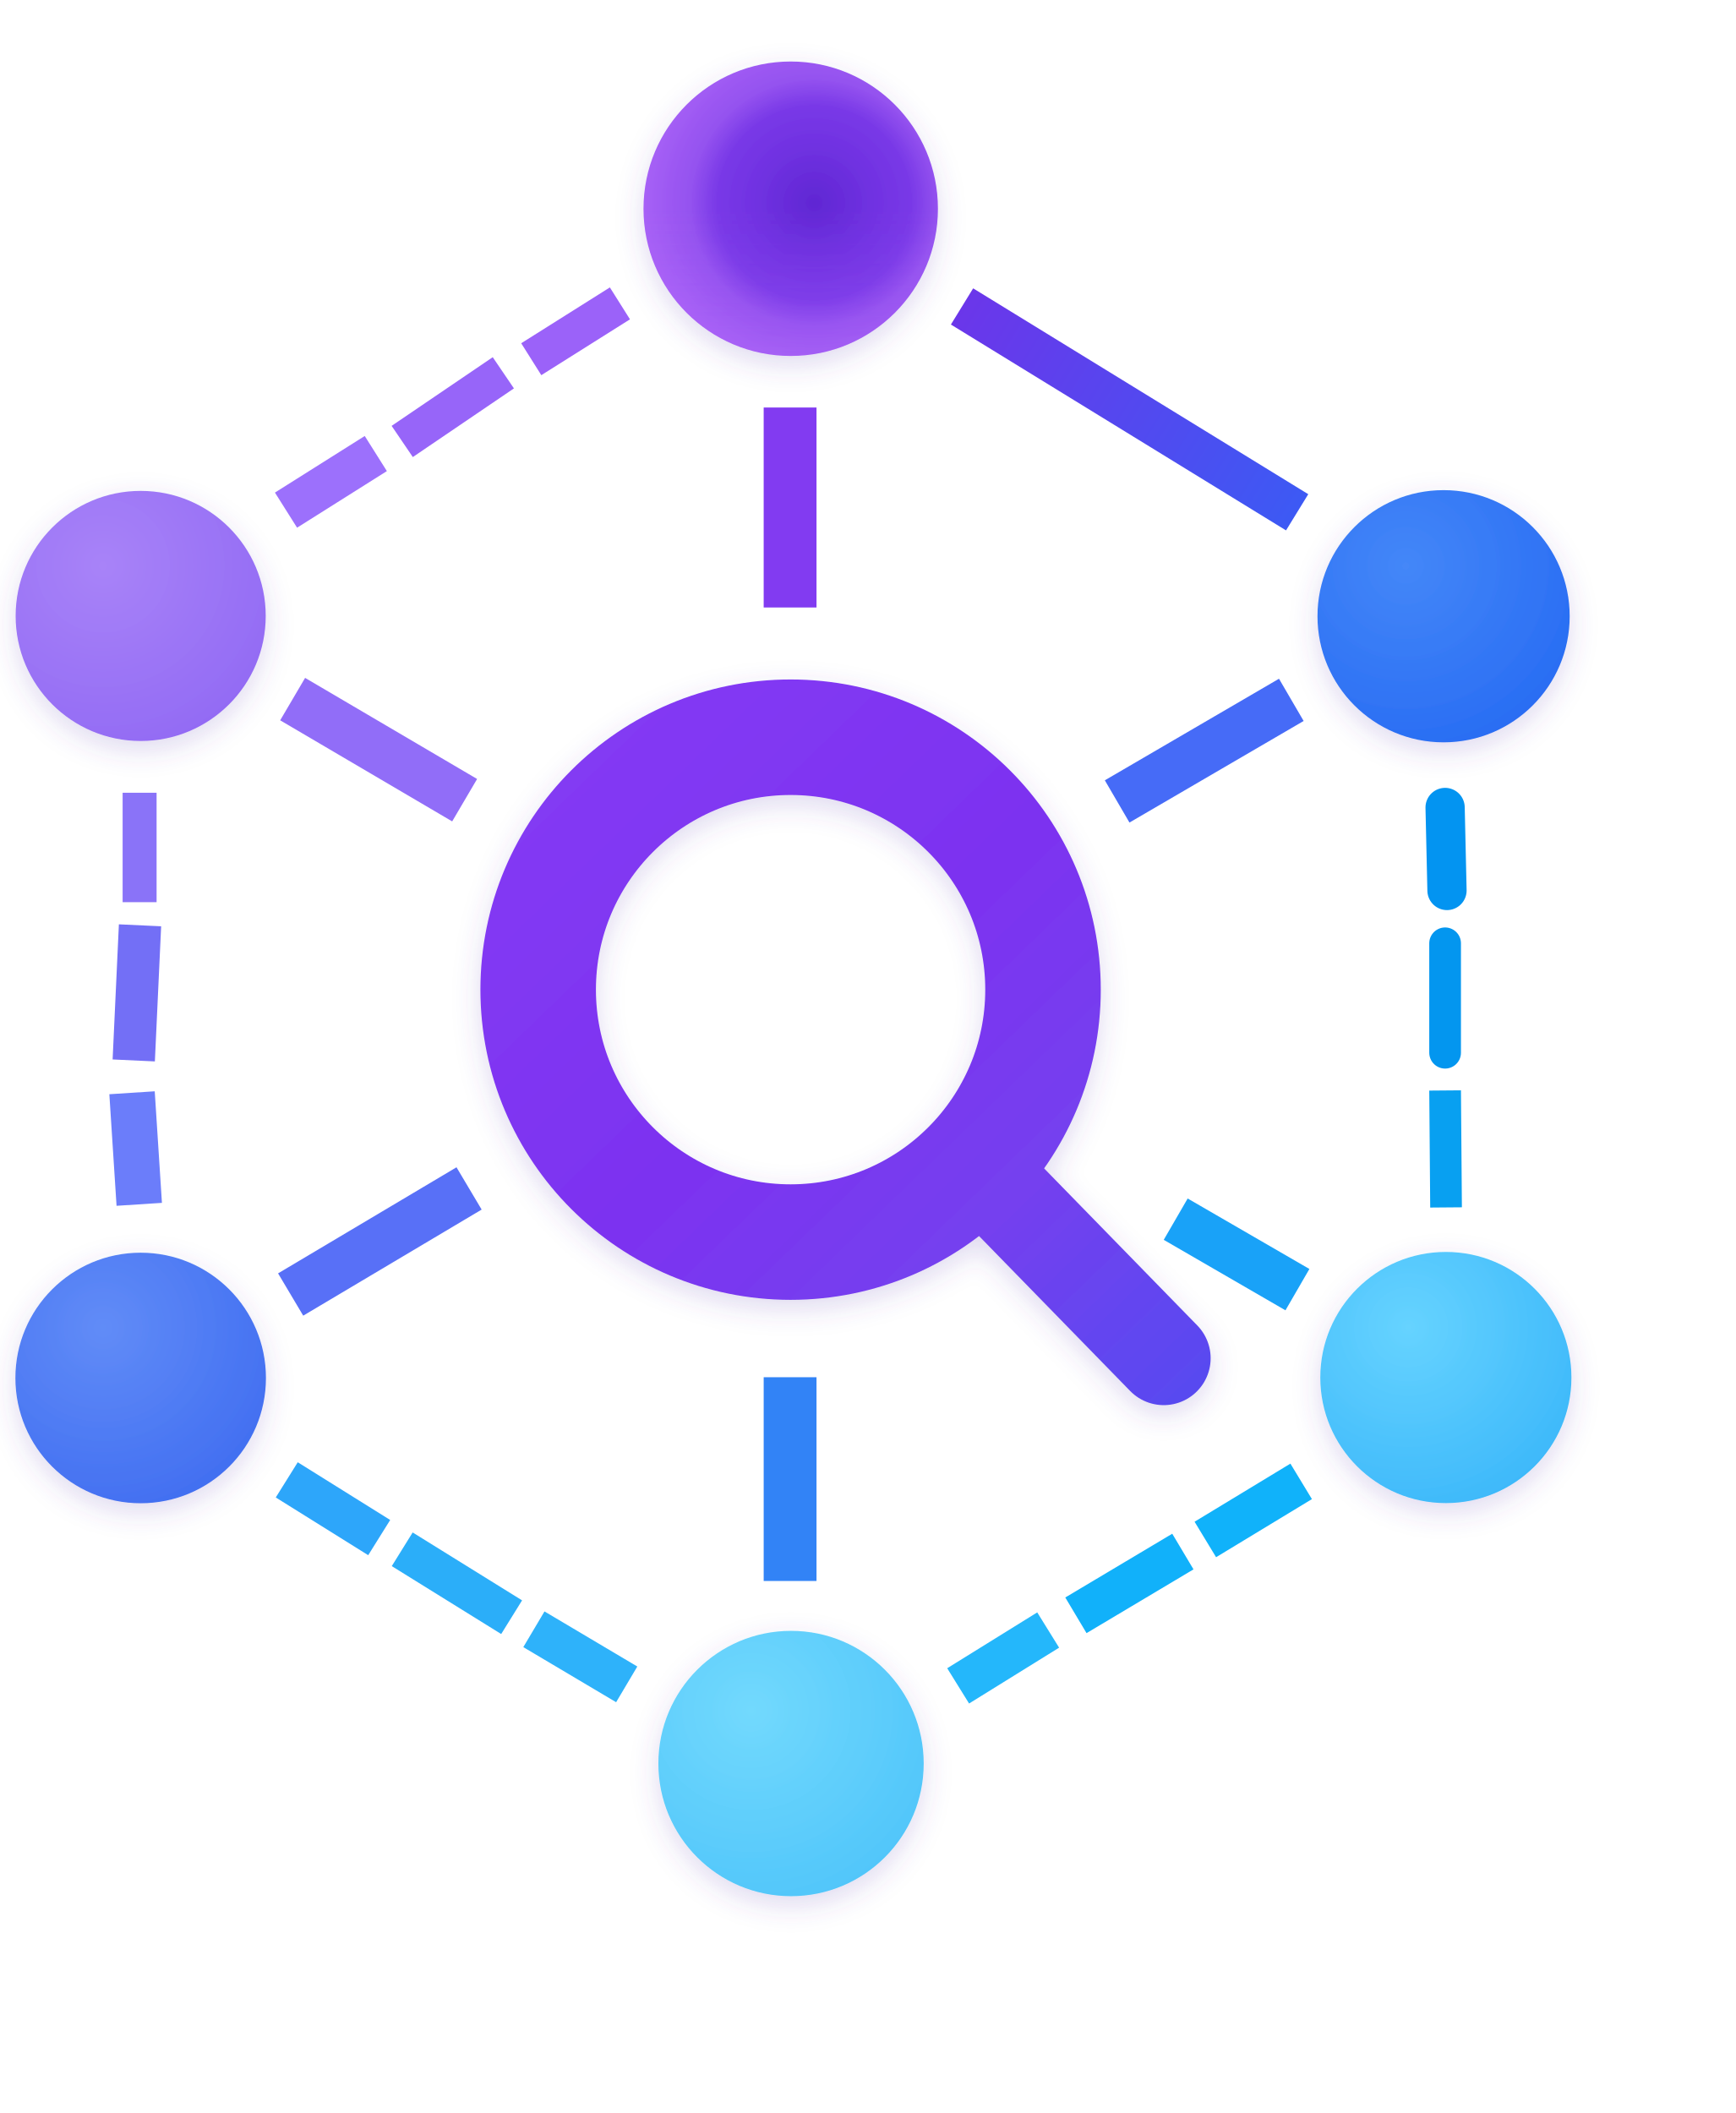
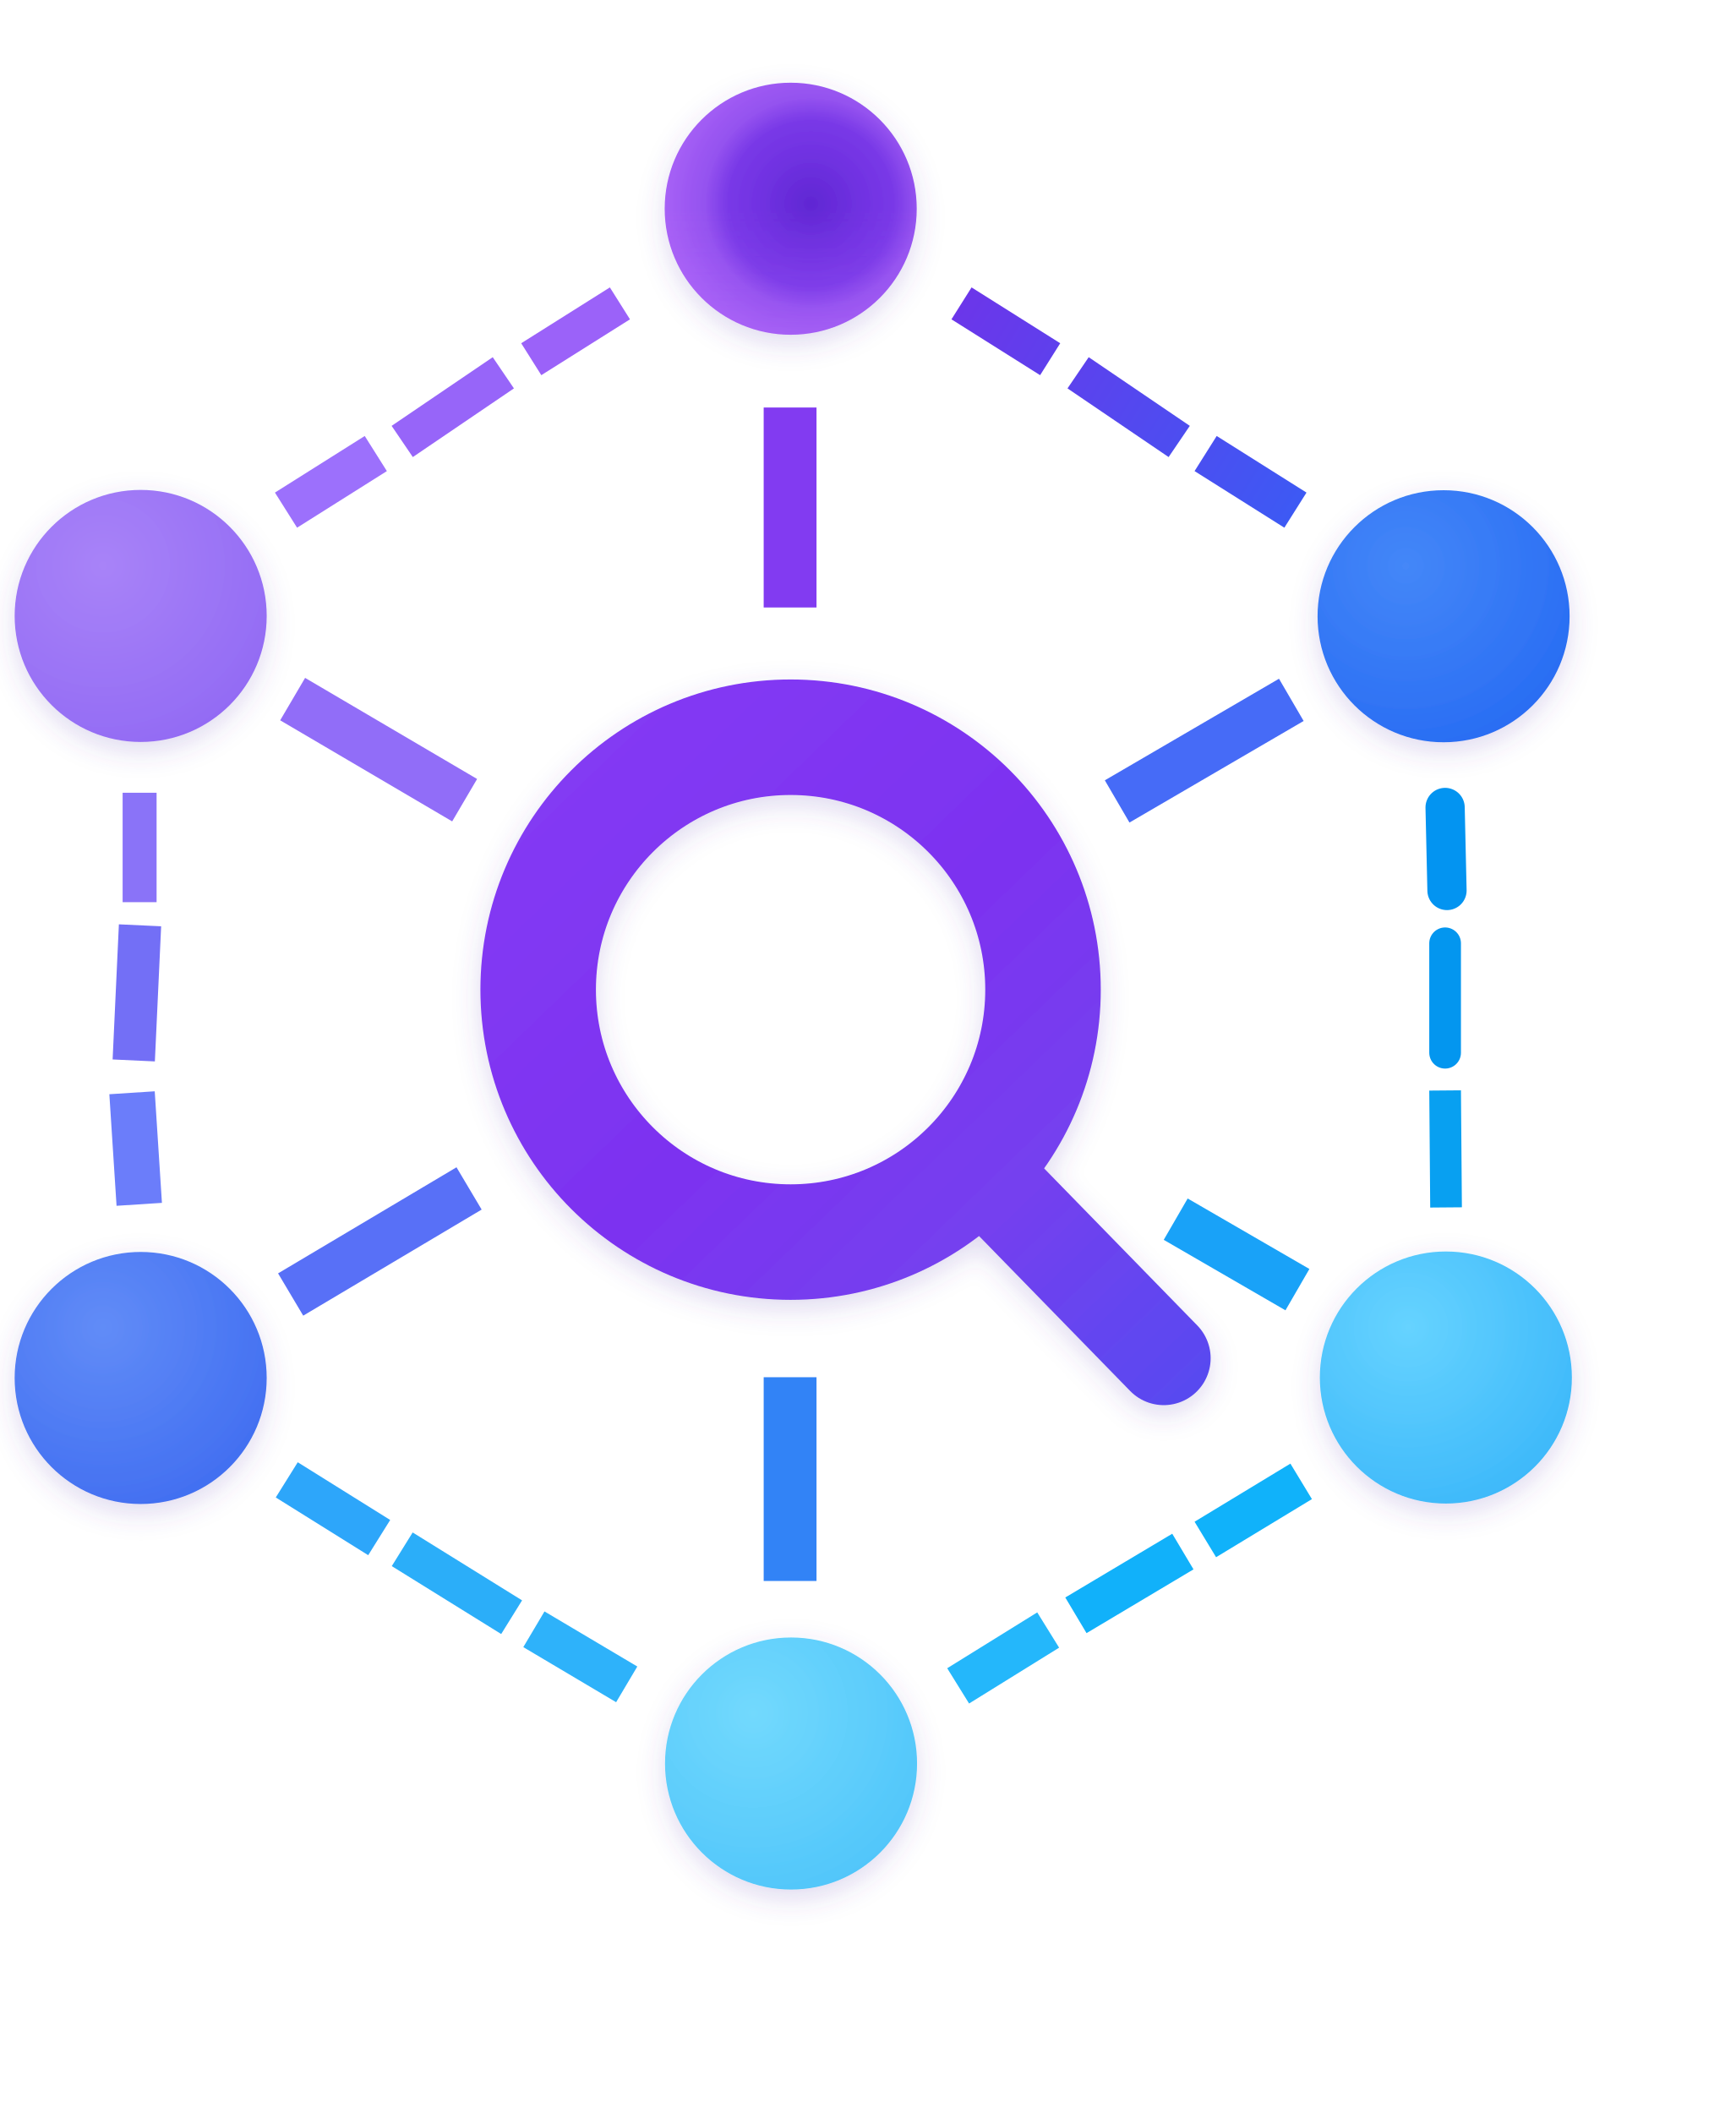
<svg xmlns="http://www.w3.org/2000/svg" width="230" height="280" viewBox="0 0 230 280" color-interpolation="sRGB">
  <defs>
    <radialGradient id="node-top-gradient" cx="58%" cy="48%" r="60%">
      <stop offset="0" stop-color="#6027D3" />
      <stop offset="35%" stop-color="#7132E2" />
      <stop offset="55%" stop-color="#7939E7" />
      <stop offset="70%" stop-color="#9452EF" />
      <stop offset="100%" stop-color="#A962F7" />
    </radialGradient>
    <linearGradient id="node-top-lighting" x1="0" y1="0" x2="0" y2="1">
      <stop offset="50%" stop-color="#C878FF" stop-opacity="0" />
      <stop offset="100%" stop-color="#C878FF" stop-opacity="0.12" />
    </linearGradient>
    <radialGradient id="node-upper-left-gradient" cx="35%" cy="30%" r="75%">
      <stop offset="0" stop-color="#A883F8" />
      <stop offset="100%" stop-color="#936BF4" />
    </radialGradient>
    <radialGradient id="node-upper-right-gradient" cx="35%" cy="30%" r="75%">
      <stop offset="0" stop-color="#4487F8" />
      <stop offset="100%" stop-color="#296DF3" />
    </radialGradient>
    <radialGradient id="node-lower-left-gradient" cx="35%" cy="30%" r="75%">
      <stop offset="0" stop-color="#618CF7" />
      <stop offset="100%" stop-color="#426FF1" />
    </radialGradient>
    <radialGradient id="node-lower-right-gradient" cx="35%" cy="30%" r="75%">
      <stop offset="0" stop-color="#66D3FF" />
      <stop offset="100%" stop-color="#3EB9FA" />
    </radialGradient>
    <radialGradient id="node-bottom-gradient" cx="35%" cy="30%" r="75%">
      <stop offset="0" stop-color="#72D9FD" />
      <stop offset="100%" stop-color="#51C6FA" />
    </radialGradient>
    <linearGradient id="edge-top-right-gradient" x1="127" y1="41" x2="172" y2="69" gradientUnits="userSpaceOnUse">
      <stop offset="0" stop-color="#6B36EA" />
      <stop offset="100%" stop-color="#3C5AF4" />
    </linearGradient>
    <linearGradient id="search-gradient" x1="72" y1="96" x2="157" y2="184" gradientUnits="userSpaceOnUse">
      <stop offset="0" stop-color="#843BF4" />
      <stop offset="45%" stop-color="#7C32F0" />
      <stop offset="72%" stop-color="#7540EF" />
      <stop offset="100%" stop-color="#5948F0" />
    </linearGradient>
    <filter id="soft-depth" x="-20%" y="-20%" width="140%" height="145%" color-interpolation-filters="sRGB">
      <feDropShadow dx="0" dy="1.2" stdDeviation="1.8" flood-color="#6048B8" flood-opacity="0.2" />
    </filter>
  </defs>
  <g id="mark-artwork">
    <g id="outer-network" fill="none" stroke-width="5" stroke-linecap="butt">
      <g id="edge-top-left">
        <line x1="70.4" y1="47.6" x2="82.15" y2="40.2" stroke="#9B62F9" />
        <line x1="53.3" y1="58.5" x2="66.7" y2="49.4" stroke="#9765F9" />
        <line x1="37.9" y1="67.6" x2="49.8" y2="60.1" stroke="#9C70FC" stroke-width="5.5" />
      </g>
-       <line id="edge-top-right" x1="127.484" y1="40.607" x2="171.893" y2="67.886" stroke="url(#edge-top-right-gradient)" stroke-width="5.63" />
+       <g id="edge-top-right" stroke="url(#edge-top-right-gradient)">
+         <line x1="127.415" y1="40.2" x2="139.165" y2="47.6" />
+         <line x1="142.865" y1="49.4" x2="156.265" y2="58.5" />
+         <line x1="159.765" y1="60.1" x2="171.665" y2="67.6" stroke-width="5.5" />
+       </g>
      <g id="edge-right" stroke-width="4.2">
        <line x1="191.5" y1="107" x2="191.75" y2="118" stroke="#0394F1" stroke-width="5.2" stroke-linecap="round" />
        <line x1="191.5" y1="125" x2="191.5" y2="139.5" stroke="#0396EF" stroke-linecap="round" />
        <line x1="191.5" y1="144.5" x2="191.625" y2="160" stroke="#08A0F1" />
      </g>
      <g id="edge-bottom-right" stroke-width="5.5">
        <line x1="172.425" y1="196.3" x2="159.725" y2="204" stroke="#10B2FA" />
        <line x1="156.75" y1="205.6" x2="142.575" y2="214.05" stroke="#11B1FA" />
        <line x1="138.9" y1="216" x2="126.969" y2="223.4" stroke="#24B7FB" />
      </g>
      <g id="edge-bottom-left" stroke-width="5.5">
        <line x1="38" y1="196.1" x2="50.25" y2="203.75" stroke="#2DA6FA" />
        <line x1="53.3" y1="205.3" x2="67.8" y2="214.3" stroke="#2BAEF9" stroke-width="5.25" />
        <line x1="70.75" y1="215.9" x2="83.05" y2="223.2" stroke="#2EB2FA" />
      </g>
      <g id="edge-left" stroke-width="4.5">
        <line x1="18.5" y1="107.3" x2="18.5" y2="117.3" stroke="#8A73F8" stroke-linecap="square" />
        <line x1="18.555" y1="122.615" x2="17.723" y2="140.521" stroke="#736FF6" stroke-width="5.605" />
        <line x1="17.497" y1="144.805" x2="18.452" y2="159.59" stroke="#6B7DFA" stroke-width="6.026" />
      </g>
    </g>
    <g id="center-spokes" fill="none" stroke-linecap="butt">
      <line id="spoke-top" x1="104.7" y1="57.5" x2="104.7" y2="77" stroke="#823BF1" stroke-width="7" stroke-linecap="square" />
      <line id="spoke-upper-right" x1="171.12" y1="92.74" x2="148.04" y2="106.2" stroke="#466BF7" stroke-width="6.48" />
      <line id="spoke-lower-right" x1="171.93" y1="170.895" x2="155.8" y2="161.555" stroke="#19A2F8" stroke-width="6.33" />
      <line id="spoke-bottom" x1="104.7" y1="186" x2="104.7" y2="206" stroke="#3283F6" stroke-width="7" stroke-linecap="square" />
      <line id="spoke-lower-left" x1="38.515" y1="171.54" x2="62.16" y2="157.482" stroke="#5870F7" stroke-width="6.52" />
      <line id="spoke-upper-left" x1="38.78" y1="92.64" x2="61.572" y2="106.035" stroke="#916DF8" stroke-width="6.52" />
    </g>
    <g id="nodes" stroke="none" filter="url(#soft-depth)">
-       <circle id="node-top" cx="104.782" cy="27.66" r="19.509" fill="url(#node-top-gradient)" />
-       <circle id="node-top-lighting" cx="104.782" cy="27.66" r="19.509" fill="url(#node-top-lighting)" />
-       <circle id="node-upper-right" cx="191.298" cy="81.66" r="16.71" fill="url(#node-upper-right-gradient)" />
-       <circle id="node-lower-right" cx="191.6" cy="182.54" r="16.64" fill="url(#node-lower-right-gradient)" />
-       <circle id="node-bottom" cx="104.825" cy="233.69" r="17.58" fill="url(#node-bottom-gradient)" />
-       <circle id="node-lower-left" cx="18.641" cy="182.6" r="16.6" fill="url(#node-lower-left-gradient)" />
-       <circle id="node-upper-left" cx="18.642" cy="81.62" r="16.57" fill="url(#node-upper-left-gradient)" />
+       <circle id="node-top" cx="104.782" cy="27.66" r="16.7" fill="url(#node-top-gradient)" />
+       <circle id="node-top-lighting" cx="104.782" cy="27.66" r="16.7" fill="url(#node-top-lighting)" />
+       <circle id="node-upper-right" cx="191.298" cy="81.66" r="16.7" fill="url(#node-upper-right-gradient)" />
+       <circle id="node-lower-right" cx="191.6" cy="182.54" r="16.7" fill="url(#node-lower-right-gradient)" />
+       <circle id="node-bottom" cx="104.825" cy="233.69" r="16.7" fill="url(#node-bottom-gradient)" />
+       <circle id="node-lower-left" cx="18.641" cy="182.6" r="16.7" fill="url(#node-lower-left-gradient)" />
+       <circle id="node-upper-left" cx="18.642" cy="81.62" r="16.7" fill="url(#node-upper-left-gradient)" />
    </g>
    <g id="search-symbol" fill="none" stroke="url(#search-gradient)" stroke-linecap="round" filter="url(#soft-depth)">
      <circle id="search-ring" cx="104.766" cy="131.143" r="33.45" stroke-width="15.307" />
      <line id="search-handle" x1="129.941" y1="155.097" x2="154.214" y2="179.983" stroke-width="12.43" />
    </g>
  </g>
</svg>
